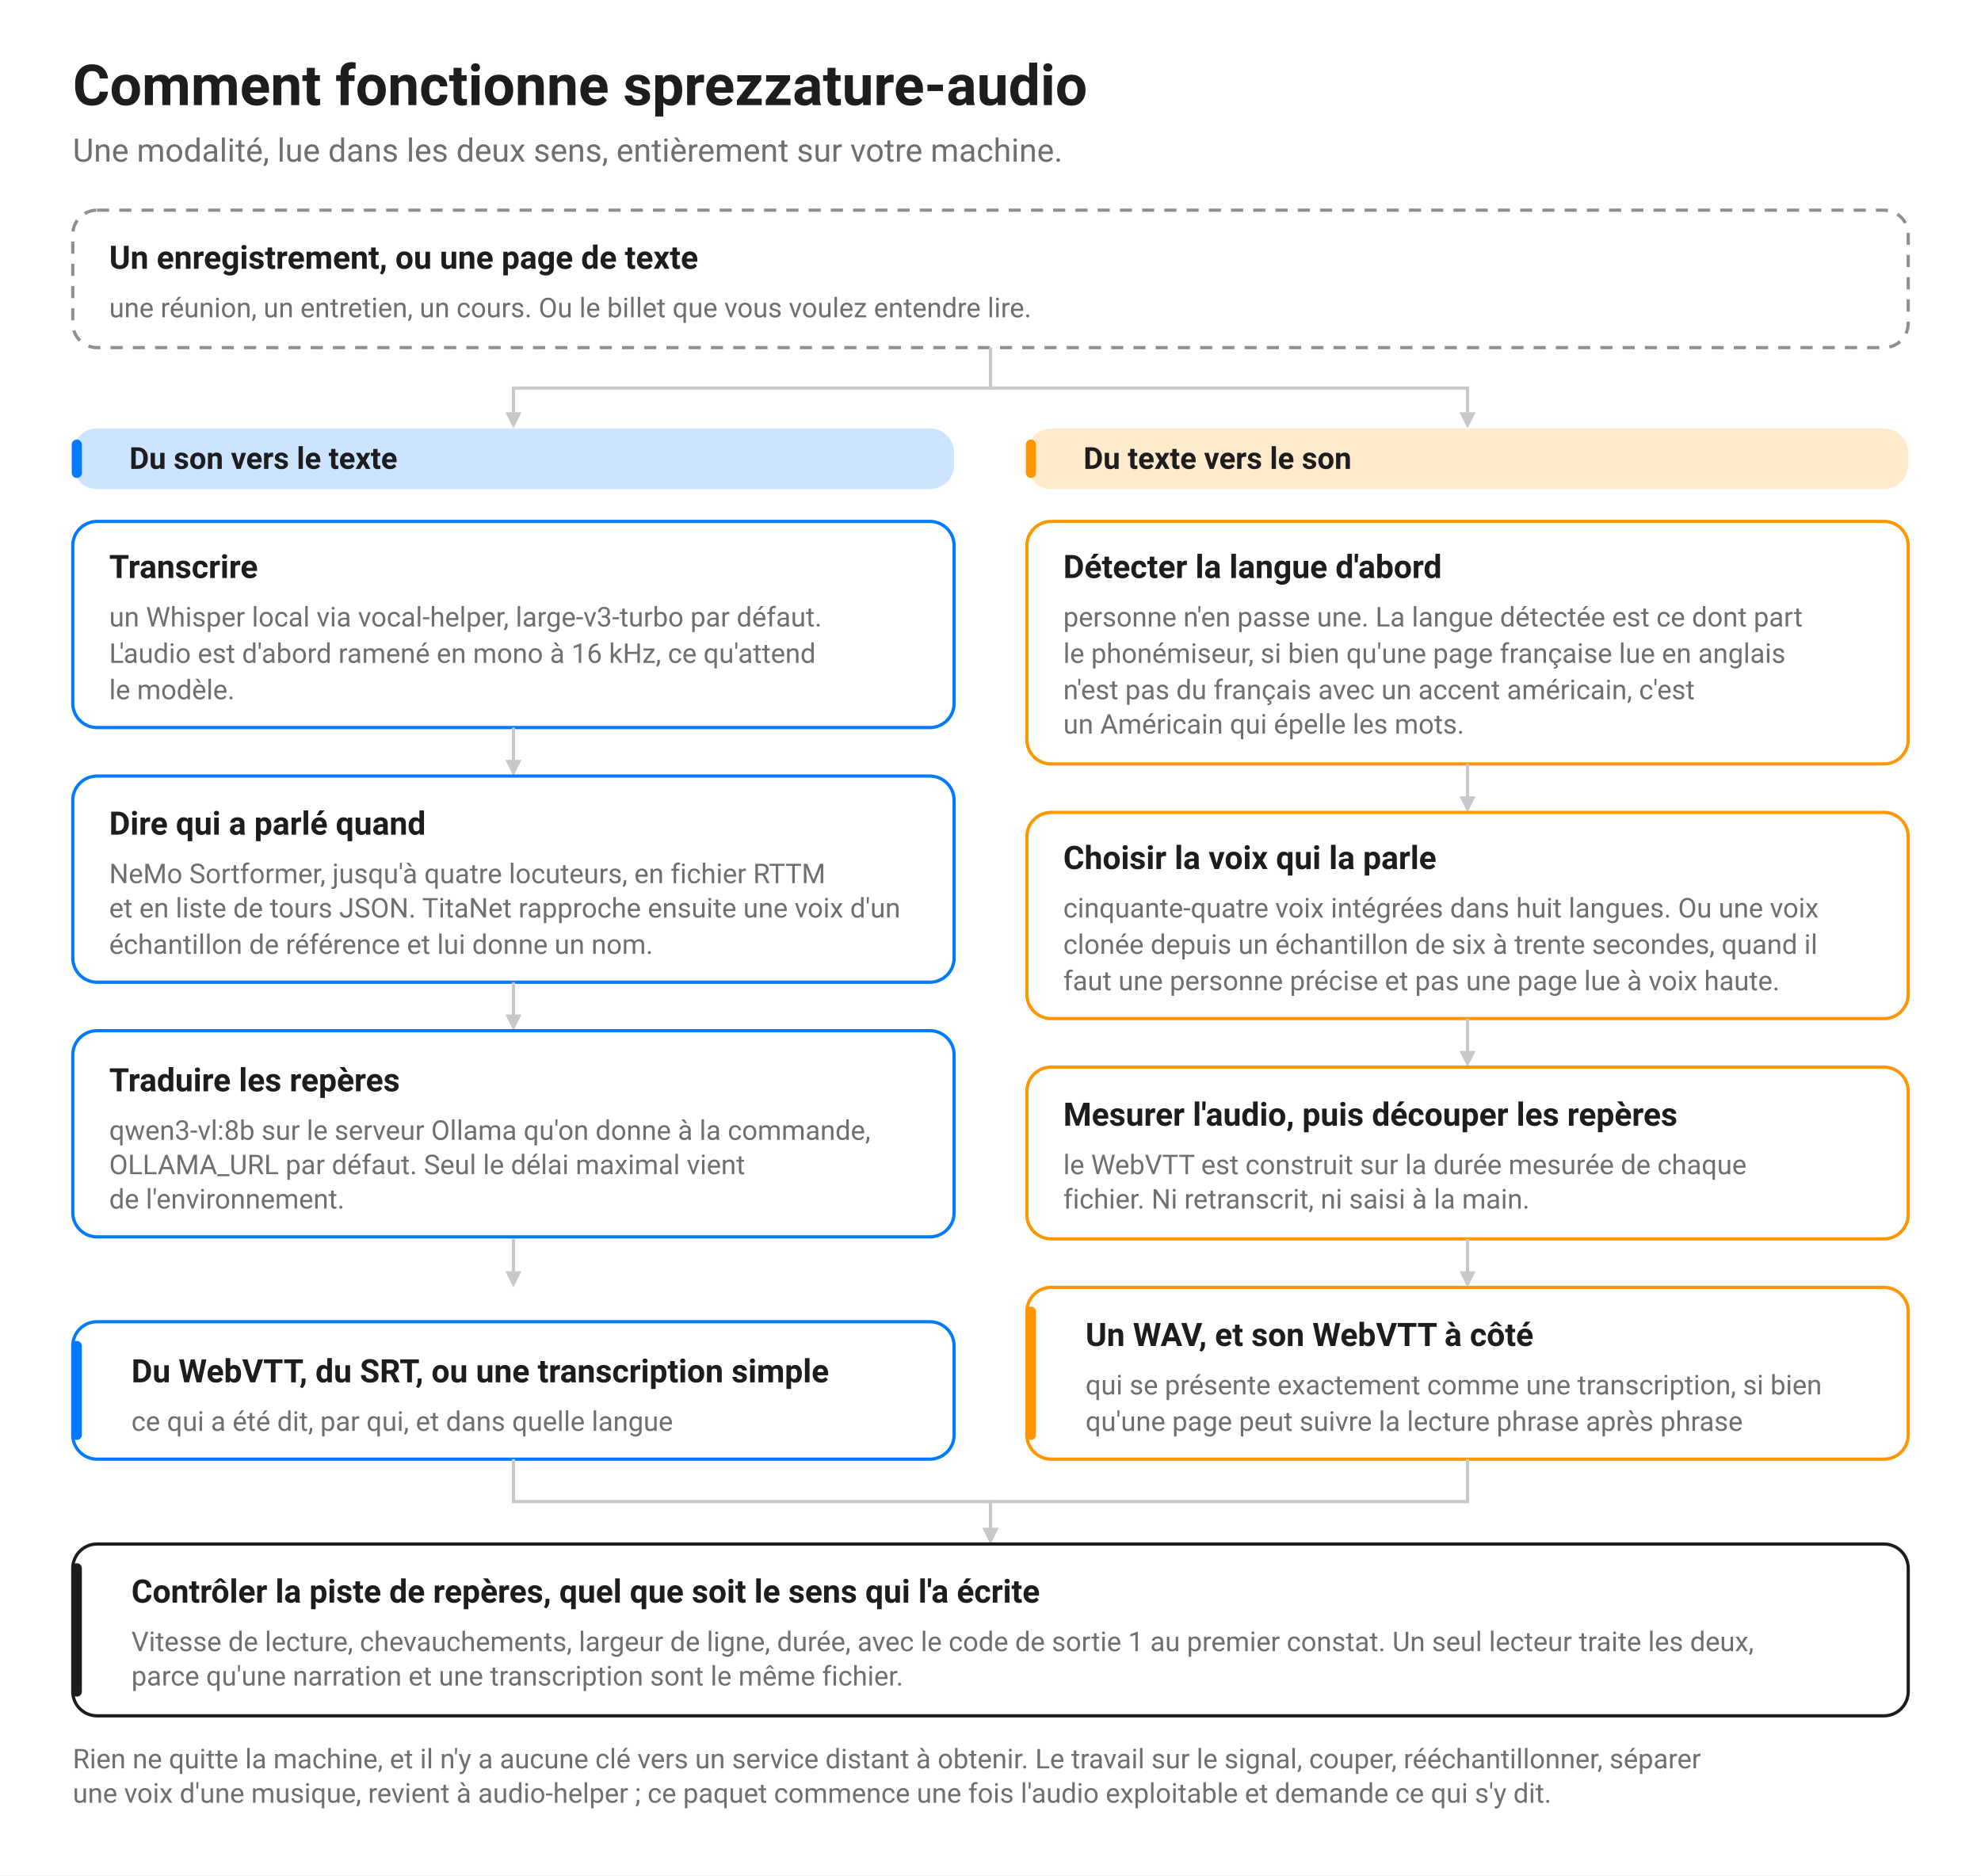
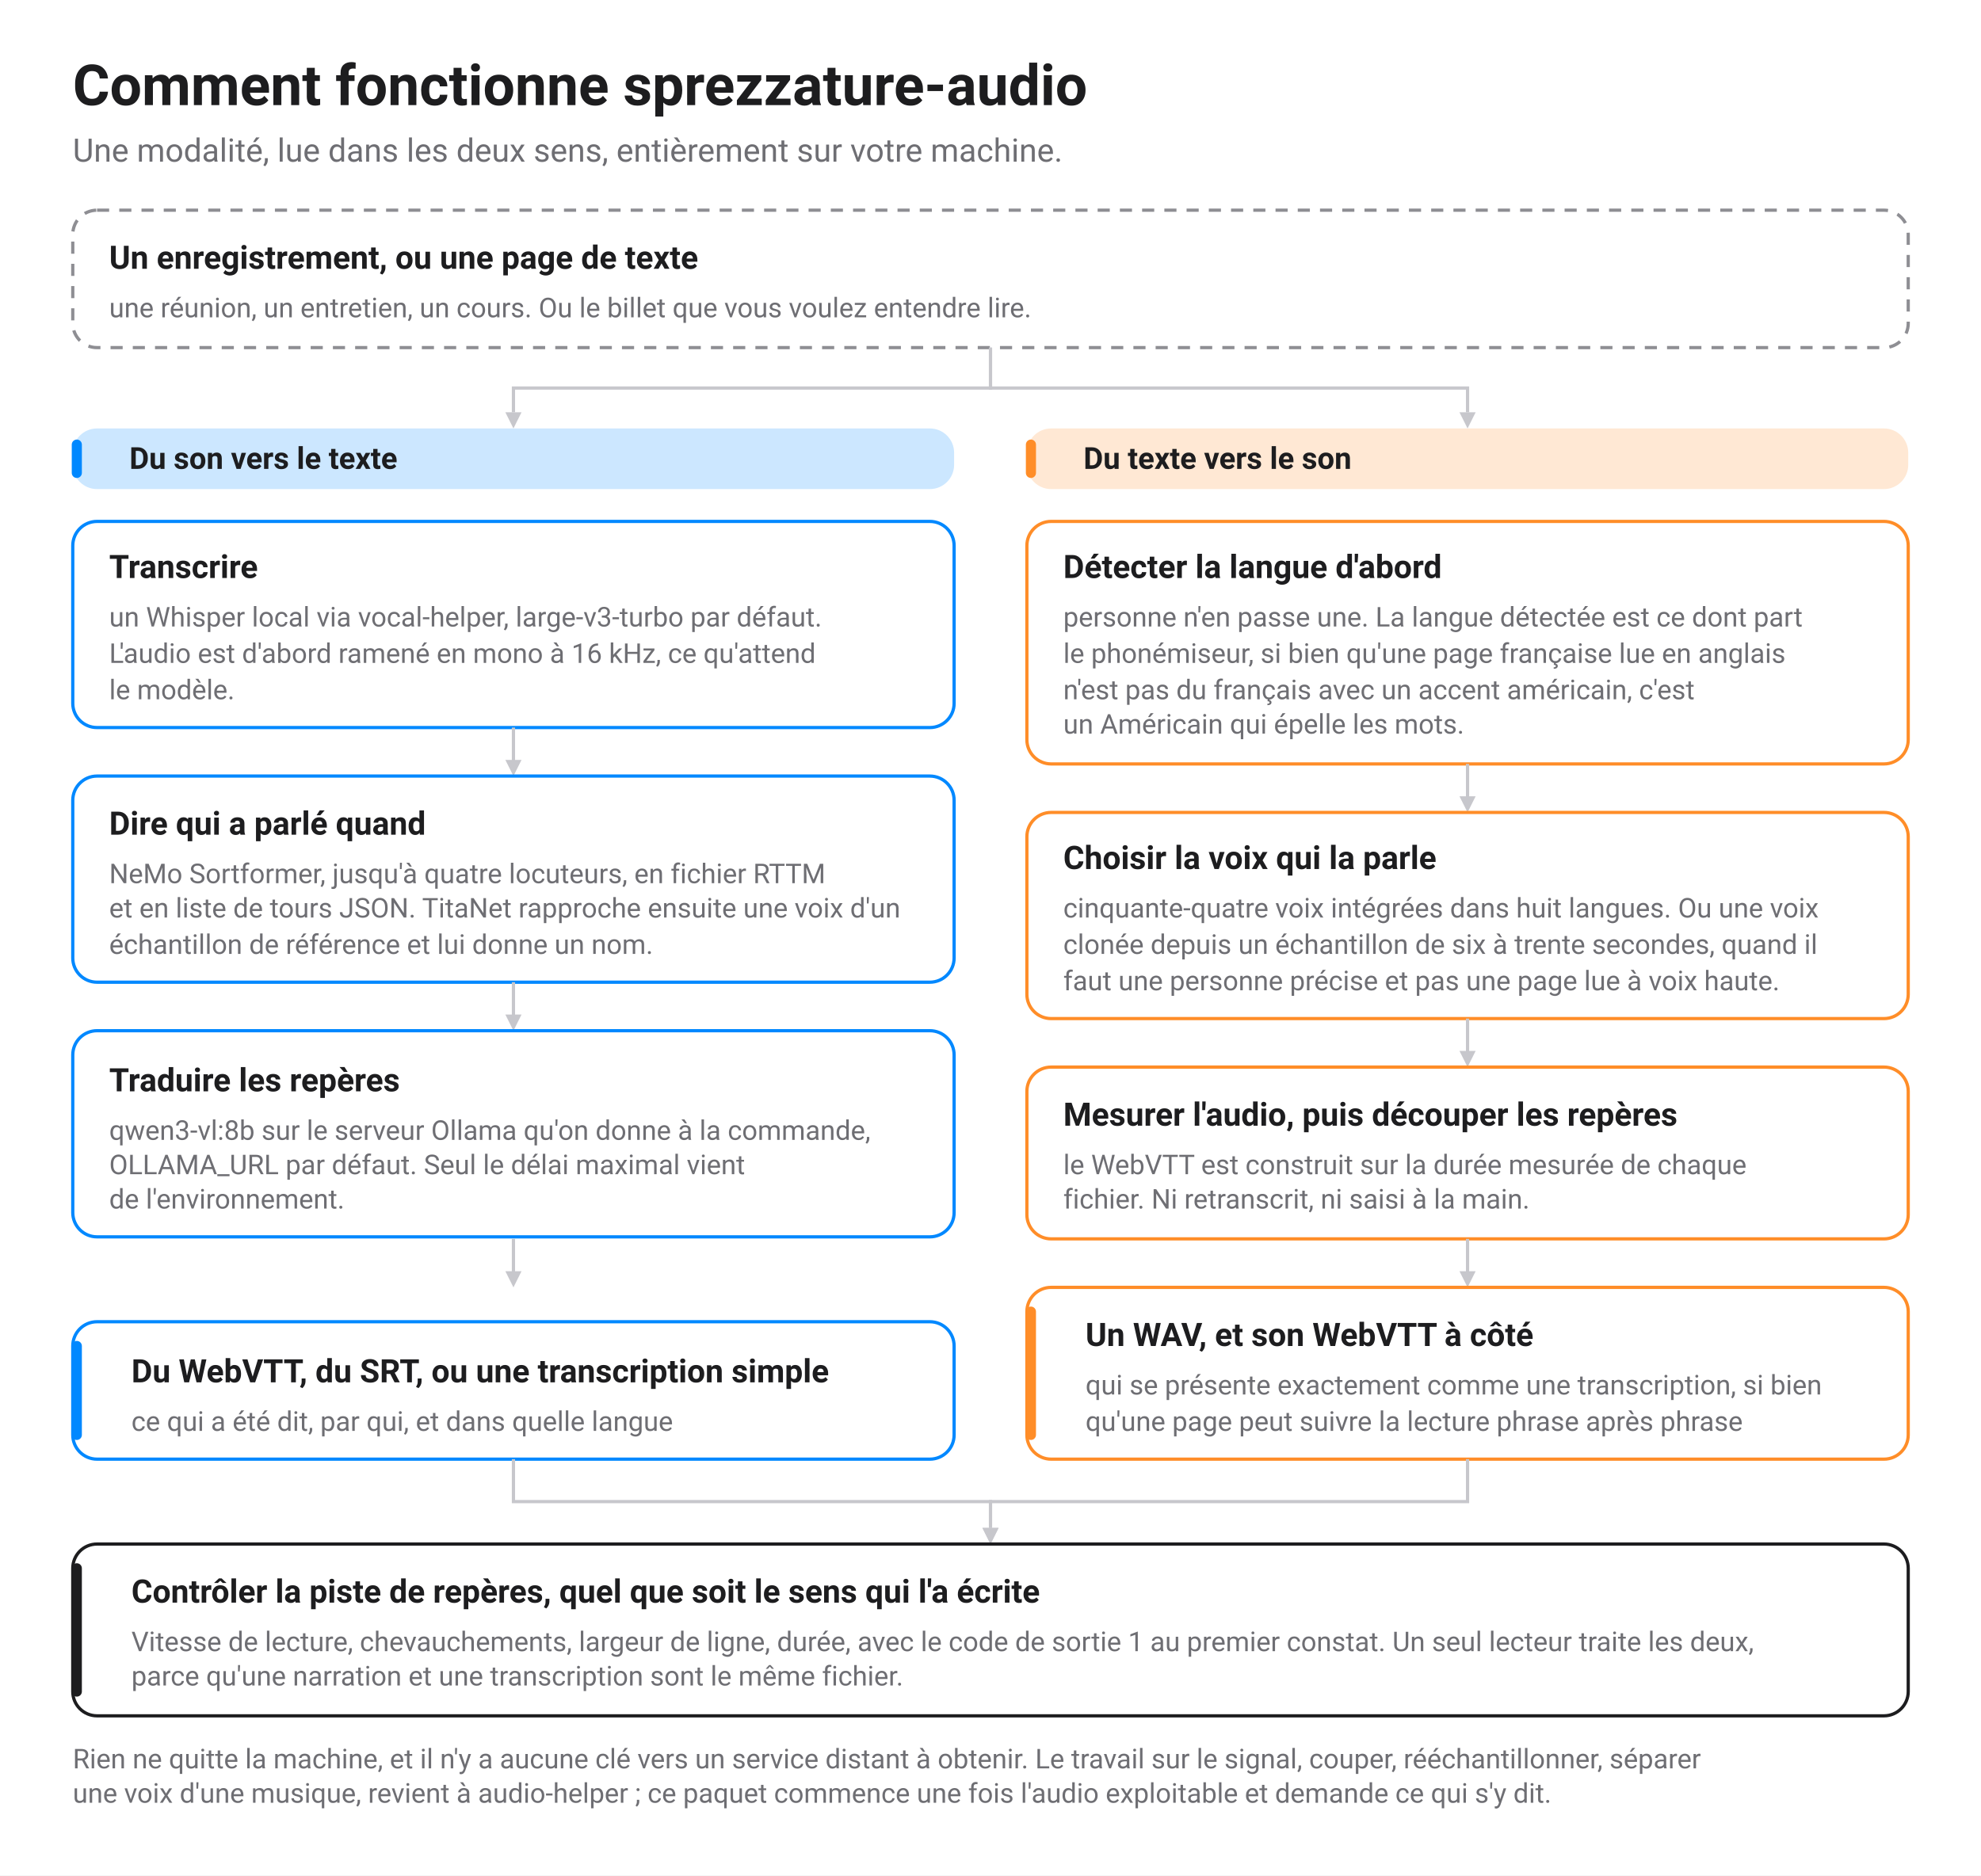
<svg xmlns="http://www.w3.org/2000/svg" width="980" height="928" viewBox="0 0 980 928" font-family="Roboto, Helvetica Neue, Helvetica, Arial, sans-serif" role="img" aria-labelledby="audio-hiw-title audio-hiw-desc">
-   <style>@media (prefers-color-scheme: dark){rect[fill="#FFFFFF"]{fill:#141416;}rect.paper{fill:#0B0B0C;}[fill="#1D1D1F"]{fill:#F2F2F7;}[fill="#6E6E73"]{fill:#9C9CA3;}[stroke="#1D1D1F"]{stroke:#F2F2F7;}[stroke="#C7C7CC"]{stroke:#5A5A5E;}[fill="#C7C7CC"]{fill:#5A5A5E;}rect[fill="#CCE4FF"]{fill:#082646;}rect[fill="#FFEACC"]{fill:#462C09;}}</style>
+   <style>@media (prefers-color-scheme: dark){rect[fill="#FFFFFF"]{fill:#141416;}rect.paper{fill:#0B0B0C;}[fill="#1D1D1F"]{fill:#F2F2F7;}[fill="#6E6E73"]{fill:#9C9CA3;}[stroke="#1D1D1F"]{stroke:#F2F2F7;}[stroke="#C7C7CC"]{stroke:#5A5A5E;}[fill="#C7C7CC"]{fill:#5A5A5E;}rect[fill="#CCE7FF"]{fill:#082946;}rect[fill="#FFE8D4"]{fill:#462A13;}}</style>
  <rect class="paper" width="980" height="928" fill="#FFFFFF" />
  <text x="36" y="52" font-size="28" font-weight="700" fill="#1D1D1F">Comment fonctionne sprezzature-audio</text>
  <text x="36" y="80" font-size="16" font-weight="400" fill="#6E6E73">Une modalité, lue dans les deux sens, entièrement sur votre machine.</text>
  <rect x="36" y="104" width="908" height="68" rx="12" fill="#FFFFFF" stroke="#8E8E93" stroke-width="1.6" stroke-dasharray="6 5" />
  <text x="54" y="133" font-size="16" font-weight="600" fill="#1D1D1F">Un enregistrement, ou une page de texte</text>
  <text x="54" y="157" font-size="13.5" font-weight="400" fill="#6E6E73">une réunion, un entretien, un cours. Ou le billet que vous voulez entendre lire.</text>
  <path d="M490,172 V192 H254 V204" stroke="#C7C7CC" stroke-width="1.6" fill="none" />
  <path d="M250,204 L254,212 L258,204" fill="#C7C7CC" />
  <path d="M490,172 V192 H726 V204" stroke="#C7C7CC" stroke-width="1.6" fill="none" />
  <path d="M722,204 L726,212 L730,204" fill="#C7C7CC" />
-   <rect x="36" y="212" width="436" height="30" rx="12" fill="#CCE4FF" />
-   <path d="M38,220 v14" stroke="#007AFF" stroke-width="5" stroke-linecap="round" fill="none" />
+   <rect x="36" y="212" width="436" height="30" rx="12" fill="#CCE7FF" />
+   <path d="M38,220 v14" stroke="#0088FF" stroke-width="5" stroke-linecap="round" fill="none" />
  <text x="64" y="232" font-size="15" font-weight="700" fill="#1D1D1F">Du son vers le texte</text>
-   <rect x="36" y="258" width="436" height="102" rx="12" fill="#FFFFFF" stroke="#007AFF" stroke-width="1.6" />
+   <rect x="36" y="258" width="436" height="102" rx="12" fill="#FFFFFF" stroke="#0088FF" stroke-width="1.6" />
  <text x="54" y="286" font-size="16" font-weight="600" fill="#1D1D1F">Transcrire</text>
  <text x="54" y="310" font-size="13.5" font-weight="400" fill="#6E6E73">un Whisper local via vocal-helper, large-v3-turbo par défaut.</text>
  <text x="54" y="328" font-size="13.5" font-weight="400" fill="#6E6E73">L'audio est d'abord ramené en mono à 16 kHz, ce qu'attend</text>
  <text x="54" y="346" font-size="13.5" font-weight="400" fill="#6E6E73">le modèle.</text>
  <path d="M254,360 v17" stroke="#C7C7CC" stroke-width="1.6" fill="none" />
  <path d="M250,376 L254,384 L258,376" fill="#C7C7CC" />
-   <rect x="36" y="384" width="436" height="102" rx="12" fill="#FFFFFF" stroke="#007AFF" stroke-width="1.6" />
+   <rect x="36" y="384" width="436" height="102" rx="12" fill="#FFFFFF" stroke="#0088FF" stroke-width="1.6" />
  <text x="54" y="413" font-size="16" font-weight="600" fill="#1D1D1F">Dire qui a parlé quand</text>
  <text x="54" y="437" font-size="13.5" font-weight="400" fill="#6E6E73">NeMo Sortformer, jusqu'à quatre locuteurs, en fichier RTTM</text>
  <text x="54" y="454" font-size="13.5" font-weight="400" fill="#6E6E73">et en liste de tours JSON. TitaNet rapproche ensuite une voix d'un</text>
  <text x="54" y="472" font-size="13.5" font-weight="400" fill="#6E6E73">échantillon de référence et lui donne un nom.</text>
  <path d="M254,486 v17" stroke="#C7C7CC" stroke-width="1.6" fill="none" />
  <path d="M250,502 L254,510 L258,502" fill="#C7C7CC" />
-   <rect x="36" y="510" width="436" height="102" rx="12" fill="#FFFFFF" stroke="#007AFF" stroke-width="1.6" />
+   <rect x="36" y="510" width="436" height="102" rx="12" fill="#FFFFFF" stroke="#0088FF" stroke-width="1.6" />
  <text x="54" y="540" font-size="16" font-weight="600" fill="#1D1D1F">Traduire les repères</text>
  <text x="54" y="564" font-size="13.5" font-weight="400" fill="#6E6E73">qwen3-vl:8b sur le serveur Ollama qu'on donne à la commande,</text>
  <text x="54" y="581" font-size="13.5" font-weight="400" fill="#6E6E73">OLLAMA_URL par défaut. Seul le délai maximal vient</text>
  <text x="54" y="598" font-size="13.5" font-weight="400" fill="#6E6E73">de l'environnement.</text>
  <path d="M254,613 v17" stroke="#C7C7CC" stroke-width="1.6" fill="none" />
  <path d="M250,629 L254,637 L258,629" fill="#C7C7CC" />
-   <rect x="36" y="654" width="436" height="68" rx="12" fill="#FFFFFF" stroke="#007AFF" stroke-width="1.6" />
-   <path d="M38,666 v44" stroke="#007AFF" stroke-width="5" stroke-linecap="round" fill="none" />
+   <rect x="36" y="654" width="436" height="68" rx="12" fill="#FFFFFF" stroke="#0088FF" stroke-width="1.6" />
+   <path d="M38,666 v44" stroke="#0088FF" stroke-width="5" stroke-linecap="round" fill="none" />
  <text x="65" y="684" font-size="16" font-weight="600" fill="#1D1D1F">Du WebVTT, du SRT, ou une transcription simple</text>
  <text x="65" y="708" font-size="13.5" font-weight="400" fill="#6E6E73">ce qui a été dit, par qui, et dans quelle langue</text>
-   <rect x="508" y="212" width="436" height="30" rx="12" fill="#FFEACC" />
-   <path d="M510,220 v14" stroke="#FF9500" stroke-width="5" stroke-linecap="round" fill="none" />
+   <rect x="508" y="212" width="436" height="30" rx="12" fill="#FFE8D4" />
+   <path d="M510,220 v14" stroke="#FF8D28" stroke-width="5" stroke-linecap="round" fill="none" />
  <text x="536" y="232" font-size="15" font-weight="700" fill="#1D1D1F">Du texte vers le son</text>
-   <rect x="508" y="258" width="436" height="120" rx="12" fill="#FFFFFF" stroke="#FF9500" stroke-width="1.6" />
+   <rect x="508" y="258" width="436" height="120" rx="12" fill="#FFFFFF" stroke="#FF8D28" stroke-width="1.6" />
  <text x="526" y="286" font-size="16" font-weight="600" fill="#1D1D1F">Détecter la langue d'abord</text>
  <text x="526" y="310" font-size="13.5" font-weight="400" fill="#6E6E73">personne n'en passe une. La langue détectée est ce dont part</text>
  <text x="526" y="328" font-size="13.5" font-weight="400" fill="#6E6E73">le phonémiseur, si bien qu'une page française lue en anglais</text>
  <text x="526" y="346" font-size="13.5" font-weight="400" fill="#6E6E73">n'est pas du français avec un accent américain, c'est</text>
  <text x="526" y="363" font-size="13.5" font-weight="400" fill="#6E6E73">un Américain qui épelle les mots.</text>
  <path d="M726,378 v17" stroke="#C7C7CC" stroke-width="1.6" fill="none" />
  <path d="M722,394 L726,402 L730,394" fill="#C7C7CC" />
-   <rect x="508" y="402" width="436" height="102" rx="12" fill="#FFFFFF" stroke="#FF9500" stroke-width="1.6" />
+   <rect x="508" y="402" width="436" height="102" rx="12" fill="#FFFFFF" stroke="#FF8D28" stroke-width="1.6" />
  <text x="526" y="430" font-size="16" font-weight="600" fill="#1D1D1F">Choisir la voix qui la parle</text>
  <text x="526" y="454" font-size="13.5" font-weight="400" fill="#6E6E73">cinquante-quatre voix intégrées dans huit langues. Ou une voix</text>
  <text x="526" y="472" font-size="13.5" font-weight="400" fill="#6E6E73">clonée depuis un échantillon de six à trente secondes, quand il</text>
  <text x="526" y="490" font-size="13.5" font-weight="400" fill="#6E6E73">faut une personne précise et pas une page lue à voix haute.</text>
  <path d="M726,504 v17" stroke="#C7C7CC" stroke-width="1.6" fill="none" />
  <path d="M722,520 L726,528 L730,520" fill="#C7C7CC" />
-   <rect x="508" y="528" width="436" height="85" rx="12" fill="#FFFFFF" stroke="#FF9500" stroke-width="1.6" />
+   <rect x="508" y="528" width="436" height="85" rx="12" fill="#FFFFFF" stroke="#FF8D28" stroke-width="1.6" />
  <text x="526" y="557" font-size="16" font-weight="600" fill="#1D1D1F">Mesurer l'audio, puis découper les repères</text>
  <text x="526" y="581" font-size="13.5" font-weight="400" fill="#6E6E73">le WebVTT est construit sur la durée mesurée de chaque</text>
  <text x="526" y="598" font-size="13.5" font-weight="400" fill="#6E6E73">fichier. Ni retranscrit, ni saisi à la main.</text>
  <path d="M726,613 v17" stroke="#C7C7CC" stroke-width="1.6" fill="none" />
  <path d="M722,629 L726,637 L730,629" fill="#C7C7CC" />
-   <rect x="508" y="637" width="436" height="85" rx="12" fill="#FFFFFF" stroke="#FF9500" stroke-width="1.6" />
-   <path d="M510,649 v61" stroke="#FF9500" stroke-width="5" stroke-linecap="round" fill="none" />
+   <rect x="508" y="637" width="436" height="85" rx="12" fill="#FFFFFF" stroke="#FF8D28" stroke-width="1.6" />
+   <path d="M510,649 v61" stroke="#FF8D28" stroke-width="5" stroke-linecap="round" fill="none" />
  <text x="537" y="666" font-size="16" font-weight="600" fill="#1D1D1F">Un WAV, et son WebVTT à côté</text>
  <text x="537" y="690" font-size="13.5" font-weight="400" fill="#6E6E73">qui se présente exactement comme une transcription, si bien</text>
  <text x="537" y="708" font-size="13.5" font-weight="400" fill="#6E6E73">qu'une page peut suivre la lecture phrase après phrase</text>
  <path d="M254,722 V743 H490 V756" stroke="#C7C7CC" stroke-width="1.6" fill="none" />
  <path d="M486,756 L490,764 L494,756" fill="#C7C7CC" />
  <path d="M726,722 V743 H490 V756" stroke="#C7C7CC" stroke-width="1.6" fill="none" />
  <path d="M486,756 L490,764 L494,756" fill="#C7C7CC" />
  <rect x="36" y="764" width="908" height="85" rx="12" fill="#FFFFFF" stroke="#1D1D1F" stroke-width="1.6" />
  <path d="M38,776 v61" stroke="#1D1D1F" stroke-width="5" stroke-linecap="round" fill="none" />
  <text x="65" y="793" font-size="16" font-weight="600" fill="#1D1D1F">Contrôler la piste de repères, quel que soit le sens qui l'a écrite</text>
  <text x="65" y="817" font-size="13.5" font-weight="400" fill="#6E6E73">Vitesse de lecture, chevauchements, largeur de ligne, durée, avec le code de sortie 1 au premier constat. Un seul lecteur traite les deux,</text>
  <text x="65" y="834" font-size="13.5" font-weight="400" fill="#6E6E73">parce qu'une narration et une transcription sont le même fichier.</text>
  <text x="36" y="875" font-size="13.5" font-weight="400" fill="#6E6E73">Rien ne quitte la machine, et il n'y a aucune clé vers un service distant à obtenir. Le travail sur le signal, couper, rééchantillonner, séparer</text>
  <text x="36" y="892" font-size="13.5" font-weight="400" fill="#6E6E73">une voix d'une musique, revient à audio-helper ; ce paquet commence une fois l'audio exploitable et demande ce qui s'y dit.</text>
</svg>
